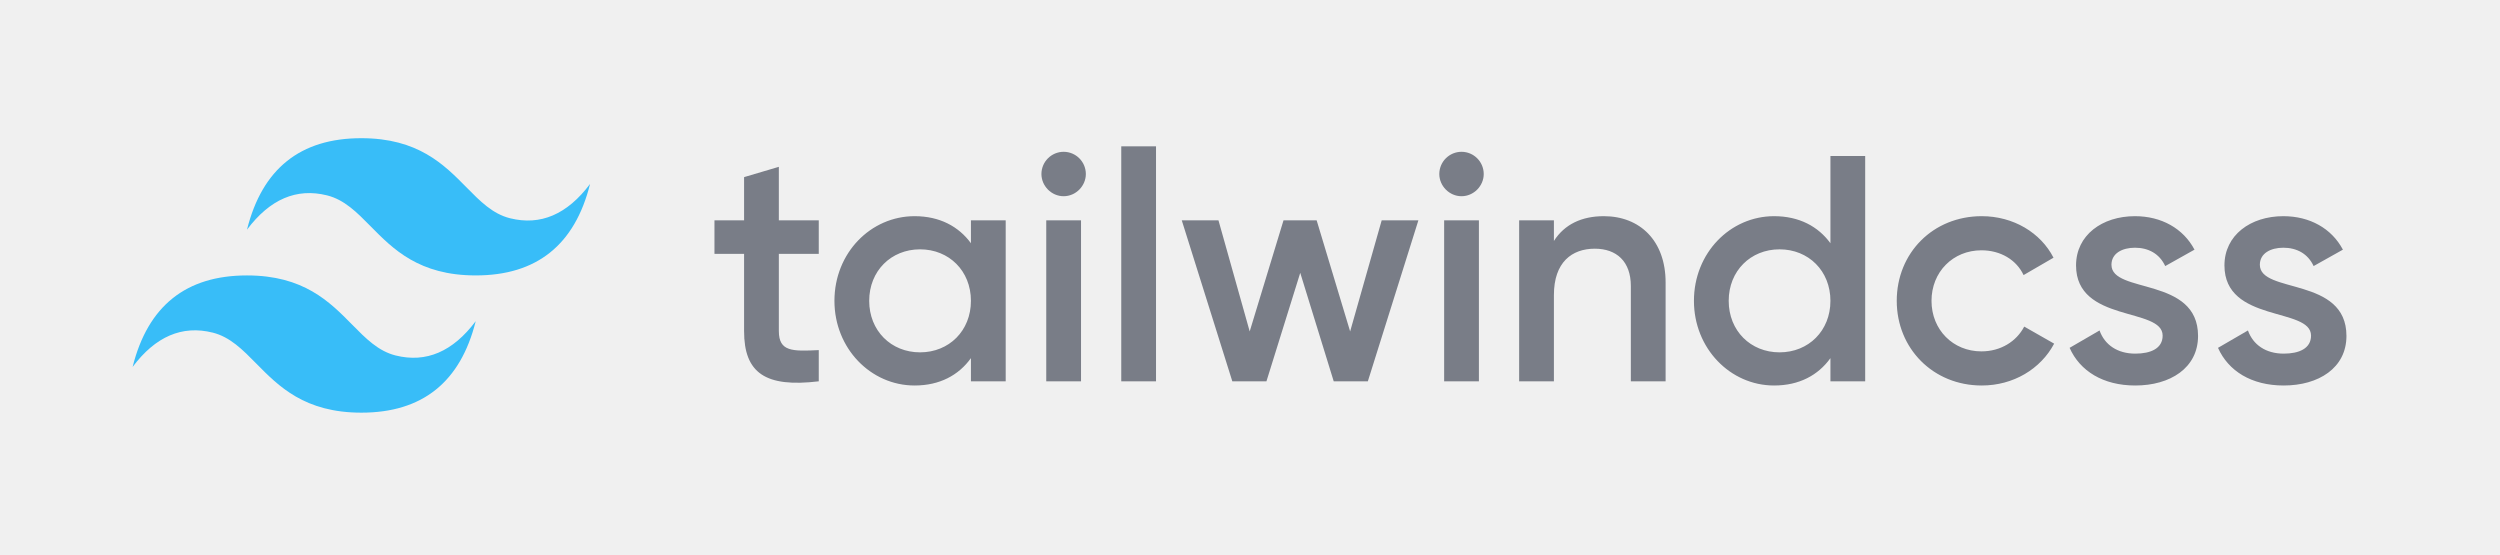
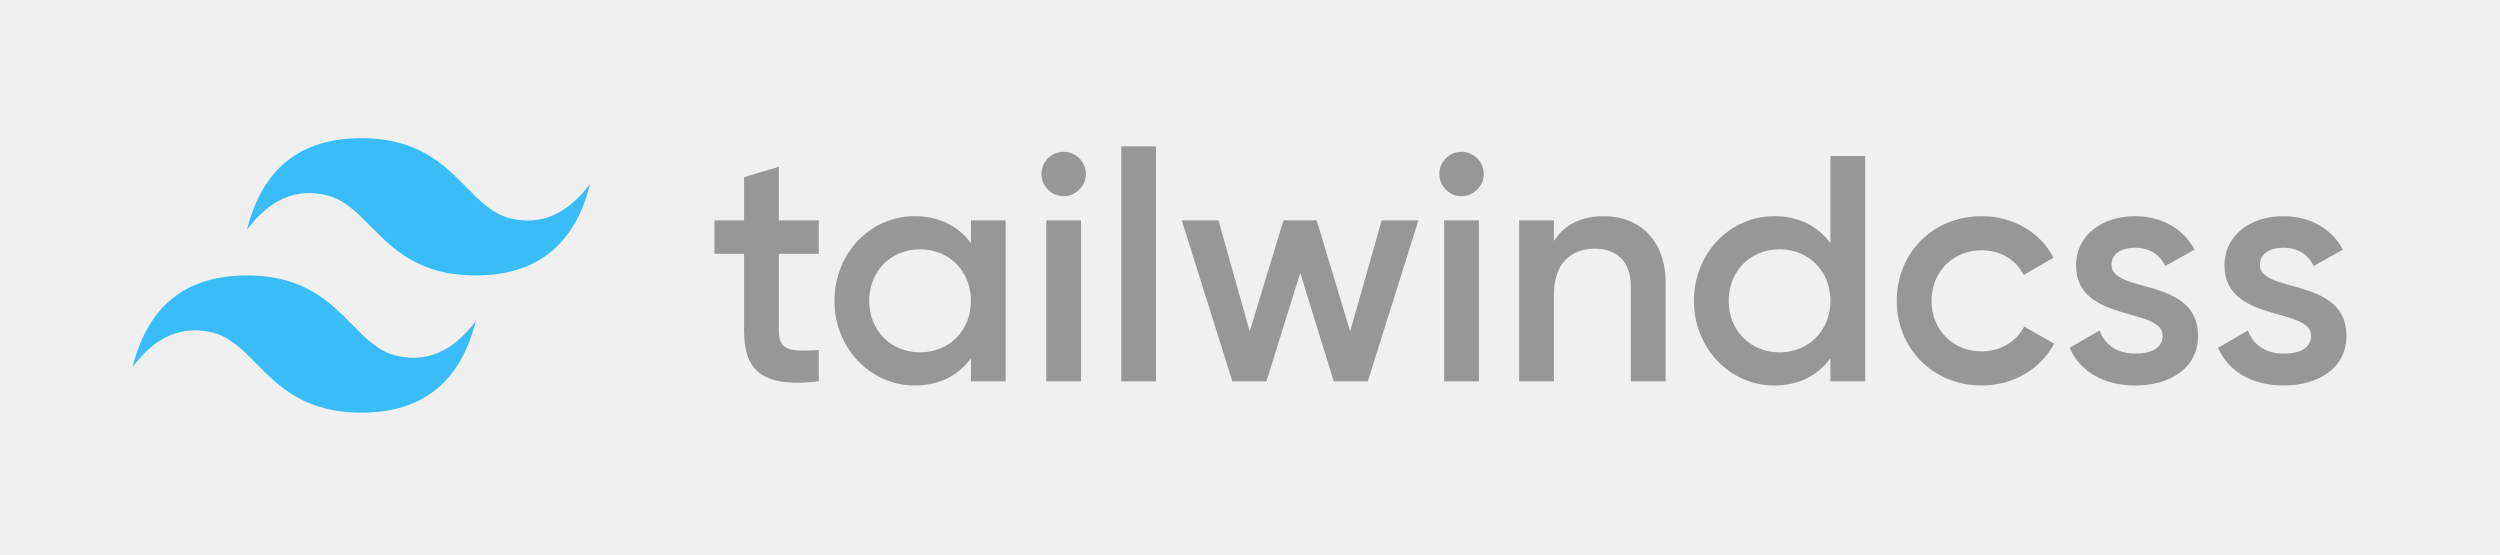
<svg xmlns="http://www.w3.org/2000/svg" viewBox="119.793 177.626 295.113 65.435">
  <defs>
    <clipPath id="prefix__clip0">
      <path fill="#fff" d="M0 0h262v32.4H0z" />
    </clipPath>
  </defs>
  <g fill-rule="evenodd" clip-path="url(#prefix__clip0)" clip-rule="evenodd" transform="matrix(1, 0, 0, 1, 135.4482, 193.9387)">
    <path fill="#38bdf8" d="M27 0c-7.2 0-11.7 3.6-13.5 10.8 2.7-3.6 5.85-4.95 9.45-4.05 2.054.513 3.522 2.004 5.147 3.653C30.744 13.09 33.808 16.2 40.5 16.2c7.2 0 11.7-3.6 13.5-10.8-2.7 3.6-5.85 4.95-9.45 4.05-2.054-.513-3.522-2.004-5.147-3.653C36.756 3.11 33.692 0 27 0zM13.5 16.2C6.3 16.2 1.8 19.8 0 27c2.7-3.6 5.85-4.95 9.45-4.05 2.054.514 3.522 2.004 5.147 3.653C17.244 29.29 20.308 32.4 27 32.4c7.2 0 11.7-3.6 13.5-10.8-2.7 3.6-5.85 4.95-9.45 4.05-2.054-.513-3.522-2.004-5.147-3.653C23.256 19.31 20.192 16.2 13.5 16.2z" />
-     <path fill="#0f172a" d="M80.996 13.652h-4.712v9.12c0 2.432 1.596 2.394 4.712 2.242V28.7c-6.308.76-8.816-.988-8.816-5.928v-9.12h-3.496V9.7h3.496V4.596l4.104-1.216V9.7h4.712v3.952zM98.958 9.7h4.104v19h-4.104v-2.736c-1.444 2.014-3.686 3.23-6.65 3.23-5.168 0-9.462-4.37-9.462-9.994 0-5.662 4.294-9.994 9.462-9.994 2.964 0 5.206 1.216 6.65 3.192V9.7zm-6.004 15.58c3.42 0 6.004-2.546 6.004-6.08 0-3.534-2.584-6.08-6.004-6.08-3.42 0-6.004 2.546-6.004 6.08 0 3.534 2.584 6.08 6.004 6.08zm16.948-18.43c-1.444 0-2.622-1.216-2.622-2.622a2.627 2.627 0 012.622-2.622 2.627 2.627 0 012.622 2.622c0 1.406-1.178 2.622-2.622 2.622zM107.85 28.7v-19h4.104v19h-4.104zm8.854 0V.96h4.104V28.7h-4.104zm30.742-19h4.332l-5.966 19h-4.028l-3.952-12.806-3.99 12.806h-4.028l-5.966-19h4.332l3.686 13.11 3.99-13.11h3.914l3.952 13.11 3.724-13.11zm9.424-2.85c-1.444 0-2.622-1.216-2.622-2.622a2.627 2.627 0 012.622-2.622 2.627 2.627 0 012.622 2.622c0 1.406-1.178 2.622-2.622 2.622zm-2.052 21.85v-19h4.104v19h-4.104zm18.848-19.494c4.256 0 7.296 2.888 7.296 7.828V28.7h-4.104V17.452c0-2.888-1.672-4.408-4.256-4.408-2.698 0-4.826 1.596-4.826 5.472V28.7h-4.104v-19h4.104v2.432c1.254-1.976 3.306-2.926 5.89-2.926zM200.418 2.1h4.104v26.6h-4.104v-2.736c-1.444 2.014-3.686 3.23-6.65 3.23-5.168 0-9.462-4.37-9.462-9.994 0-5.662 4.294-9.994 9.462-9.994 2.964 0 5.206 1.216 6.65 3.192V2.1zm-6.004 23.18c3.42 0 6.004-2.546 6.004-6.08 0-3.534-2.584-6.08-6.004-6.08-3.42 0-6.004 2.546-6.004 6.08 0 3.534 2.584 6.08 6.004 6.08zm23.864 3.914c-5.738 0-10.032-4.37-10.032-9.994 0-5.662 4.294-9.994 10.032-9.994 3.724 0 6.954 1.938 8.474 4.902l-3.534 2.052c-.836-1.786-2.698-2.926-4.978-2.926-3.344 0-5.89 2.546-5.89 5.966 0 3.42 2.546 5.966 5.89 5.966 2.28 0 4.142-1.178 5.054-2.926l3.534 2.014c-1.596 3.002-4.826 4.94-8.55 4.94zm15.314-14.25c0 3.458 10.222 1.368 10.222 8.398 0 3.8-3.306 5.852-7.41 5.852-3.8 0-6.536-1.71-7.752-4.446l3.534-2.052c.608 1.71 2.128 2.736 4.218 2.736 1.824 0 3.23-.608 3.23-2.128 0-3.382-10.222-1.482-10.222-8.284 0-3.572 3.078-5.814 6.954-5.814 3.116 0 5.7 1.444 7.03 3.952l-3.458 1.938c-.684-1.482-2.014-2.166-3.572-2.166-1.482 0-2.774.646-2.774 2.014zm17.518 0c0 3.458 10.222 1.368 10.222 8.398 0 3.8-3.306 5.852-7.41 5.852-3.8 0-6.536-1.71-7.752-4.446l3.534-2.052c.608 1.71 2.128 2.736 4.218 2.736 1.824 0 3.23-.608 3.23-2.128 0-3.382-10.222-1.482-10.222-8.284 0-3.572 3.078-5.814 6.954-5.814 3.116 0 5.7 1.444 7.03 3.952l-3.458 1.938c-.684-1.482-2.014-2.166-3.572-2.166-1.482 0-2.774.646-2.774 2.014z" style="opacity: 0.53;" />
+     <path d="M80.996 13.652h-4.712v9.12c0 2.432 1.596 2.394 4.712 2.242V28.7c-6.308.76-8.816-.988-8.816-5.928v-9.12h-3.496V9.7h3.496V4.596l4.104-1.216V9.7h4.712v3.952zM98.958 9.7h4.104v19h-4.104v-2.736c-1.444 2.014-3.686 3.23-6.65 3.23-5.168 0-9.462-4.37-9.462-9.994 0-5.662 4.294-9.994 9.462-9.994 2.964 0 5.206 1.216 6.65 3.192V9.7zm-6.004 15.58c3.42 0 6.004-2.546 6.004-6.08 0-3.534-2.584-6.08-6.004-6.08-3.42 0-6.004 2.546-6.004 6.08 0 3.534 2.584 6.08 6.004 6.08zm16.948-18.43c-1.444 0-2.622-1.216-2.622-2.622a2.627 2.627 0 012.622-2.622 2.627 2.627 0 012.622 2.622c0 1.406-1.178 2.622-2.622 2.622zM107.85 28.7v-19h4.104v19h-4.104zm8.854 0V.96h4.104V28.7h-4.104zm30.742-19h4.332l-5.966 19h-4.028l-3.952-12.806-3.99 12.806h-4.028l-5.966-19h4.332l3.686 13.11 3.99-13.11h3.914l3.952 13.11 3.724-13.11zm9.424-2.85c-1.444 0-2.622-1.216-2.622-2.622a2.627 2.627 0 012.622-2.622 2.627 2.627 0 012.622 2.622c0 1.406-1.178 2.622-2.622 2.622zm-2.052 21.85v-19h4.104v19h-4.104zm18.848-19.494c4.256 0 7.296 2.888 7.296 7.828V28.7h-4.104V17.452c0-2.888-1.672-4.408-4.256-4.408-2.698 0-4.826 1.596-4.826 5.472V28.7h-4.104v-19h4.104v2.432c1.254-1.976 3.306-2.926 5.89-2.926zM200.418 2.1h4.104v26.6h-4.104v-2.736c-1.444 2.014-3.686 3.23-6.65 3.23-5.168 0-9.462-4.37-9.462-9.994 0-5.662 4.294-9.994 9.462-9.994 2.964 0 5.206 1.216 6.65 3.192V2.1zm-6.004 23.18c3.42 0 6.004-2.546 6.004-6.08 0-3.534-2.584-6.08-6.004-6.08-3.42 0-6.004 2.546-6.004 6.08 0 3.534 2.584 6.08 6.004 6.08zm23.864 3.914c-5.738 0-10.032-4.37-10.032-9.994 0-5.662 4.294-9.994 10.032-9.994 3.724 0 6.954 1.938 8.474 4.902l-3.534 2.052c-.836-1.786-2.698-2.926-4.978-2.926-3.344 0-5.89 2.546-5.89 5.966 0 3.42 2.546 5.966 5.89 5.966 2.28 0 4.142-1.178 5.054-2.926l3.534 2.014c-1.596 3.002-4.826 4.94-8.55 4.94zm15.314-14.25c0 3.458 10.222 1.368 10.222 8.398 0 3.8-3.306 5.852-7.41 5.852-3.8 0-6.536-1.71-7.752-4.446l3.534-2.052c.608 1.71 2.128 2.736 4.218 2.736 1.824 0 3.23-.608 3.23-2.128 0-3.382-10.222-1.482-10.222-8.284 0-3.572 3.078-5.814 6.954-5.814 3.116 0 5.7 1.444 7.03 3.952l-3.458 1.938c-.684-1.482-2.014-2.166-3.572-2.166-1.482 0-2.774.646-2.774 2.014zm17.518 0c0 3.458 10.222 1.368 10.222 8.398 0 3.8-3.306 5.852-7.41 5.852-3.8 0-6.536-1.71-7.752-4.446l3.534-2.052c.608 1.71 2.128 2.736 4.218 2.736 1.824 0 3.23-.608 3.23-2.128 0-3.382-10.222-1.482-10.222-8.284 0-3.572 3.078-5.814 6.954-5.814 3.116 0 5.7 1.444 7.03 3.952l-3.458 1.938c-.684-1.482-2.014-2.166-3.572-2.166-1.482 0-2.774.646-2.774 2.014z" style="fill: rgb(151, 151, 151);" />
  </g>
</svg>
